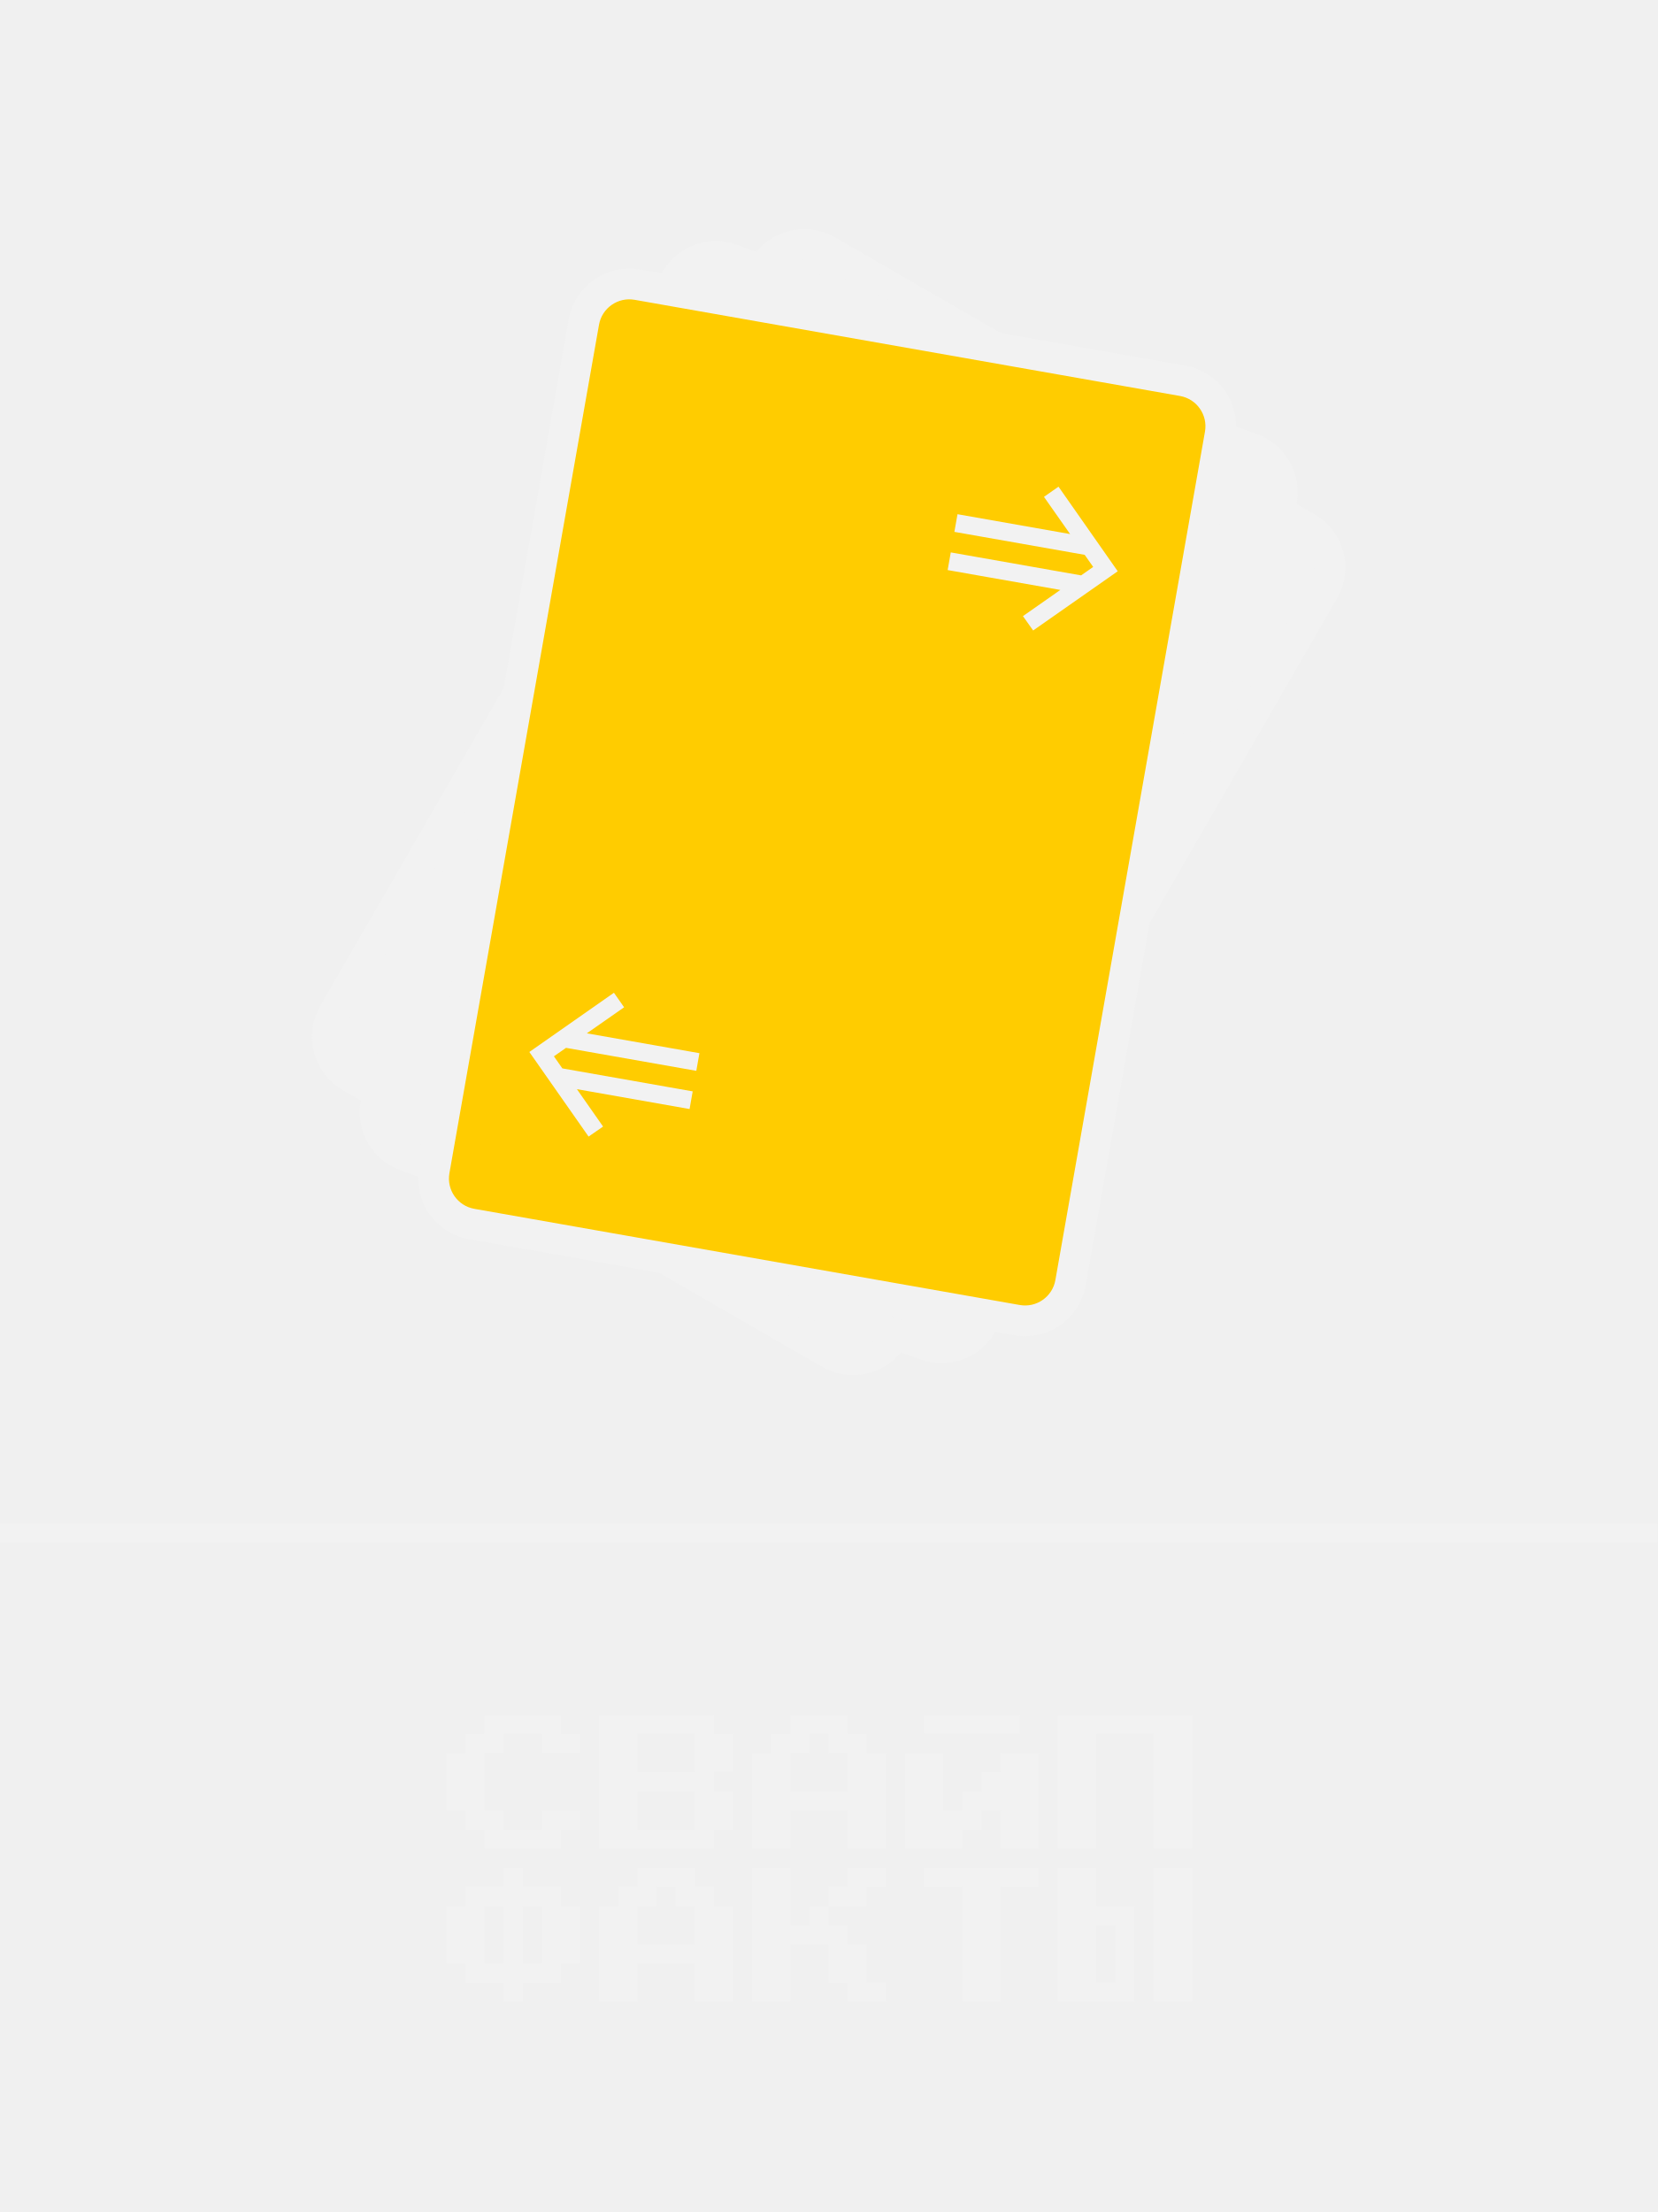
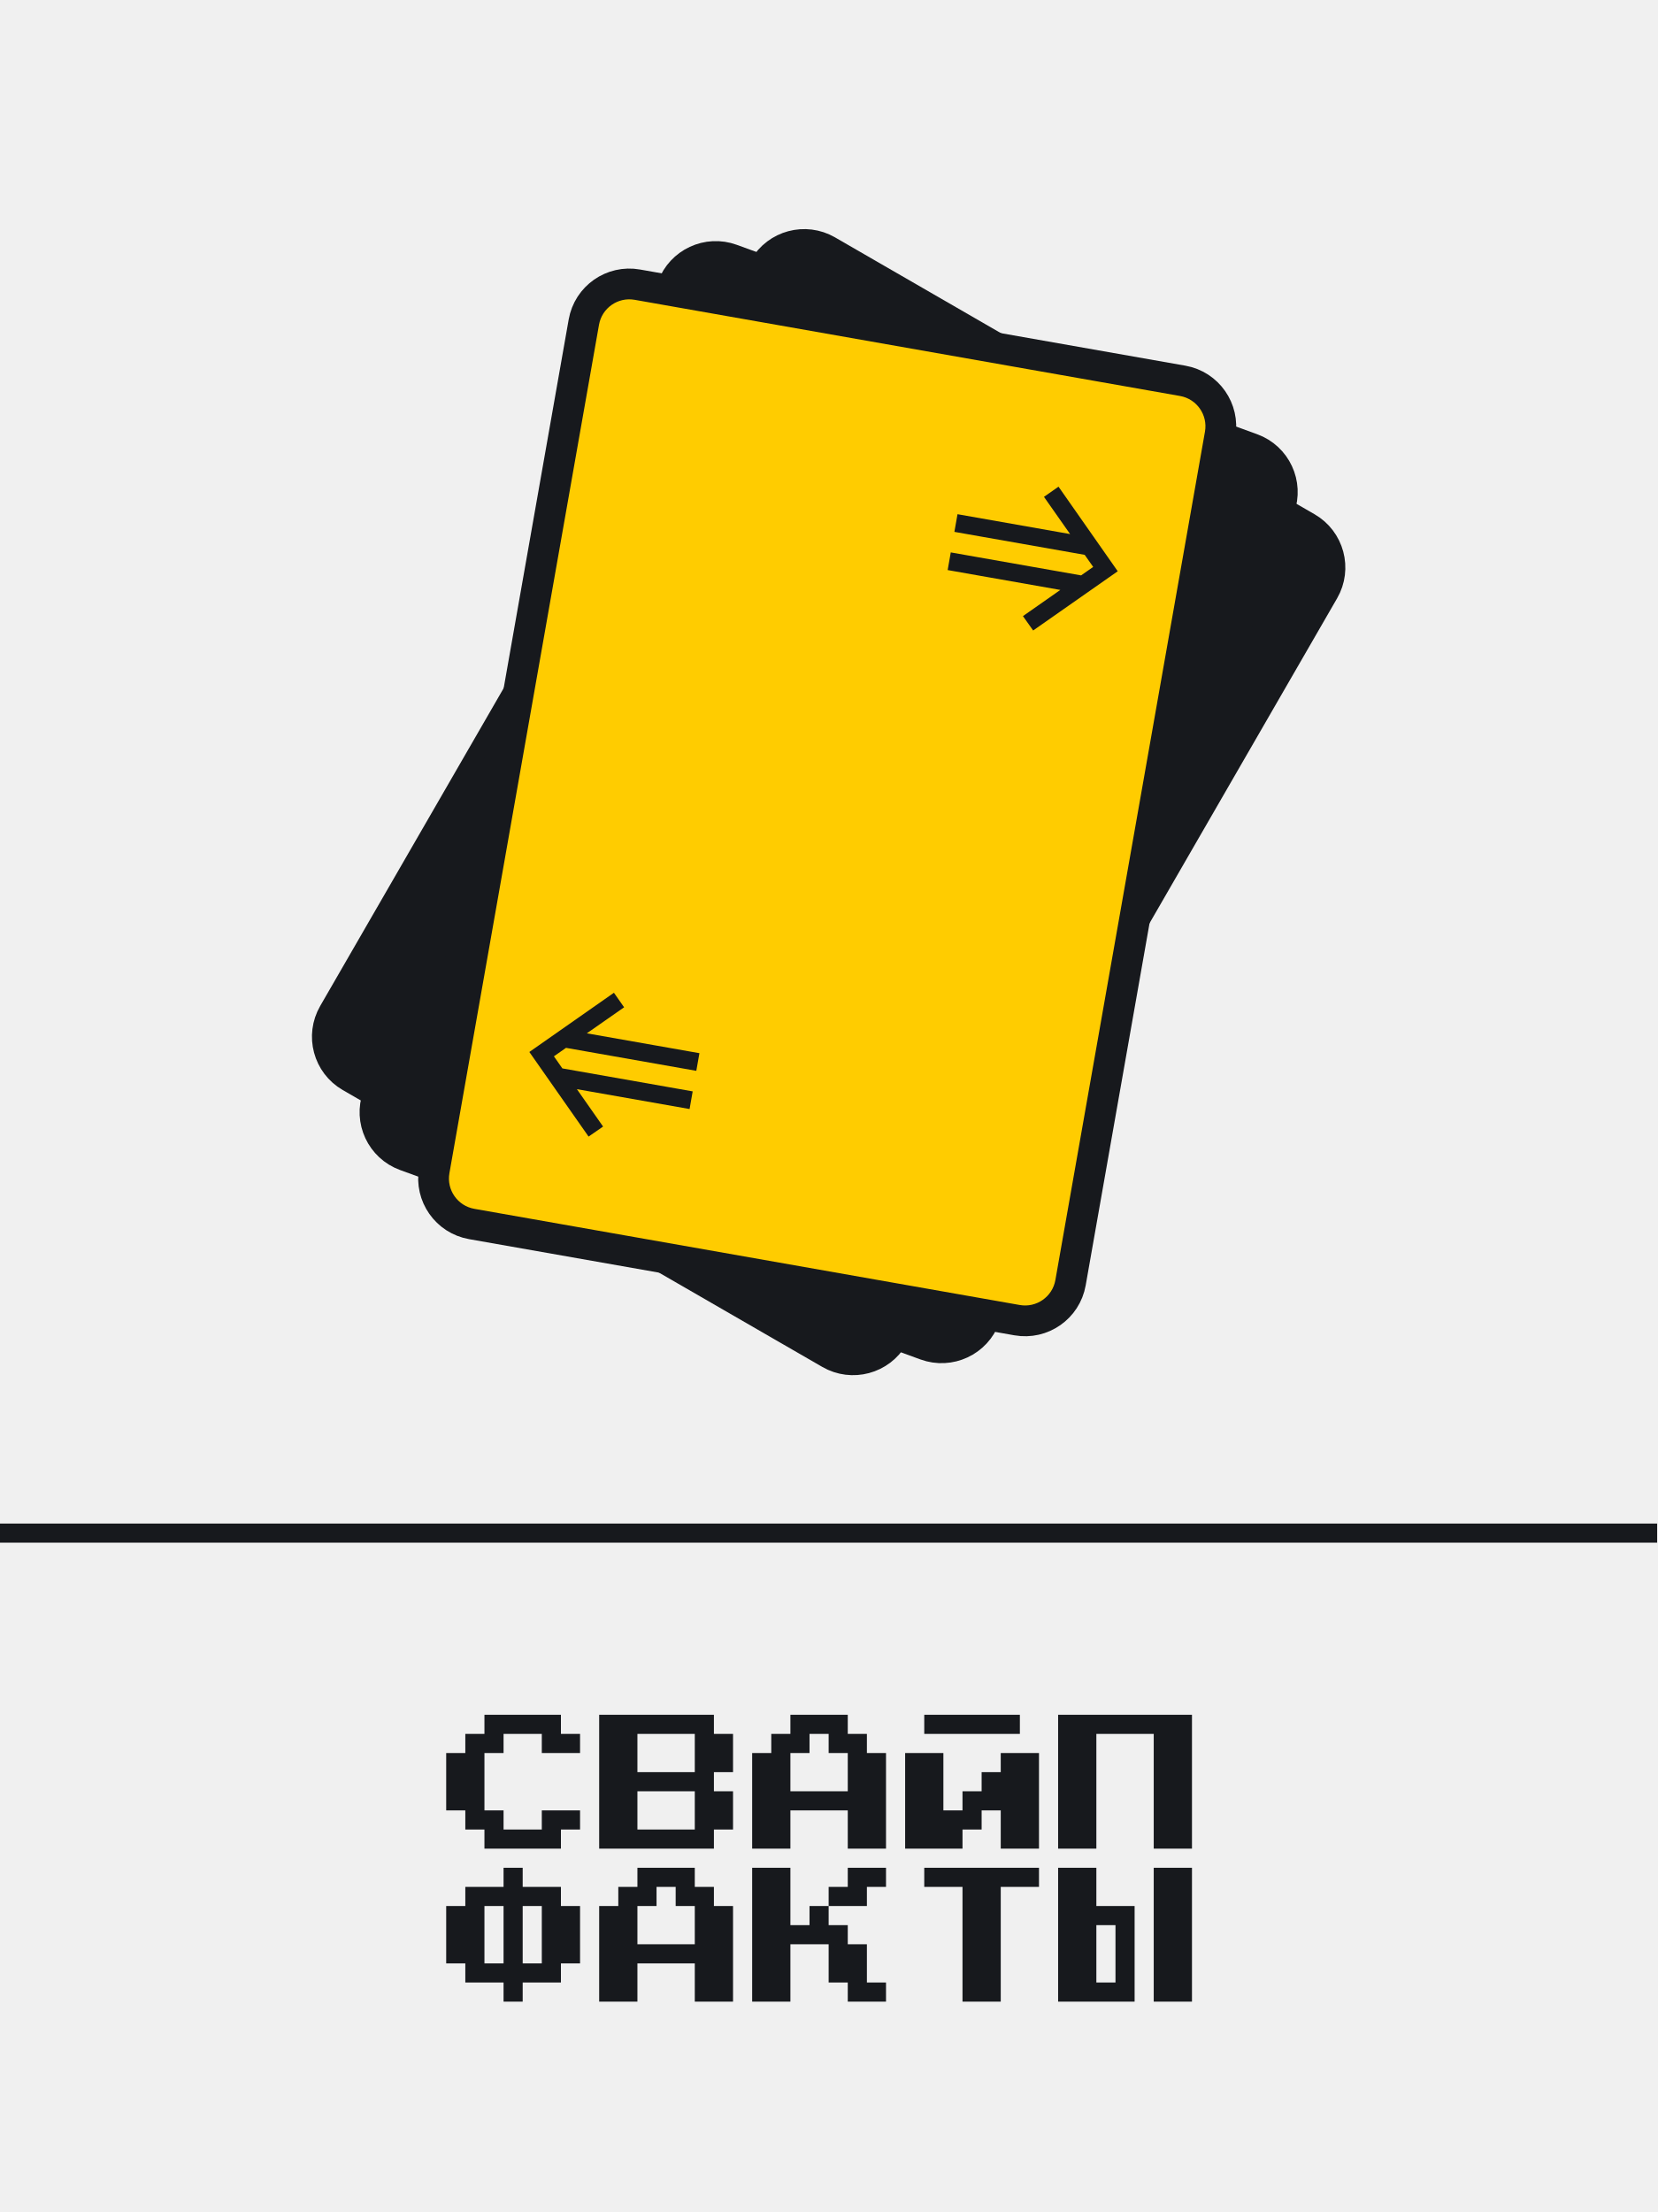
<svg xmlns="http://www.w3.org/2000/svg" width="260" height="347" viewBox="0 0 260 347" fill="none">
-   <mask id="path-2-inside-1_703_311" fill="white">
+   <mask id="path-2-inside-1_716_81" fill="white">
    <path d="M0 239H260V347H0V239Z" />
  </mask>
-   <path d="M0 242H260V236H0V242Z" fill="#F2F2F2" mask="url(#path-2-inside-1_703_311)" />
-   <path d="M76 290V287H73V284H70V275H73V272H76V269H88V272H91V275H85V272H79V275H76V284H79V287H85V284H91V287H88V290H76ZM94 290V269H112V272H115V278H112V281H115V287H112V290H94ZM100 278H109V272H100V278ZM100 287H109V281H100V287ZM118 290V275H121V272H124V269H133V272H136V275H139V290H133V284H124V290H118ZM124 281H133V275H130V272H127V275H124V281ZM145 272V269H160V272H145ZM142 290V275H148V284H151V281H154V278H157V275H163V290H157V284H154V287H151V290H142ZM166 290V269H187V290H181V272H172V290H166ZM79 314V311H73V308H70V299H73V296H79V293H82V296H88V299H91V308H88V311H82V314H79ZM76 308H79V299H76V308ZM82 308H85V299H82V308ZM94 314V299H97V296H100V293H109V296H112V299H115V314H109V308H100V314H94ZM100 305H109V299H106V296H103V299H100V305ZM127 299H130V302H133V305H136V311H139V314H133V311H130V305H124V314H118V293H124V302H127V299ZM139 293V296H136V299H130V296H133V293H139ZM151 314V296H145V293H163V296H157V314H151ZM166 314V293H172V299H178V314H166ZM181 314V293H187V314H181ZM172 311H175V302H172V311Z" fill="#F2F2F2" />
-   <rect x="123.517" y="35.703" width="101.36" height="149.626" rx="7.24" transform="rotate(30 123.517 35.7033)" fill="#F2F2F2" stroke="#F2F2F2" stroke-width="4.827" />
-   <rect x="107.964" y="38.198" width="101.36" height="149.626" rx="7.24" transform="rotate(20 107.964 38.1984)" fill="#F2F2F2" stroke="#F2F2F2" stroke-width="4.827" />
-   <rect x="92.853" y="43.398" width="101.36" height="149.626" rx="7.24" transform="rotate(10 92.8534 43.3979)" fill="#FFCC00" stroke="#F2F2F2" stroke-width="4.827" />
-   <path d="M92.337 178.296L83.045 165.026L96.315 155.735L97.912 158.015L86.898 165.706L94.613 176.724L92.337 178.296ZM88.517 170.509L86.236 167.25L108.671 171.206L108.183 173.976L88.517 170.509ZM86.804 164.027L90.062 161.746L109.728 165.214L109.239 167.983L86.804 164.027Z" fill="#F2F2F2" />
-   <path d="M162.083 98.906L160.482 96.65L171.501 88.935L163.781 77.942L166.062 76.345L175.353 89.614L162.083 98.906ZM148.671 89.427L149.159 86.657L171.594 90.613L168.336 92.894L148.671 89.427ZM149.727 83.434L150.216 80.664L169.881 84.132L172.162 87.39L149.727 83.434Z" fill="#F2F2F2" />
+   <path d="M0 242H260V236H0V242Z" fill="#17191D" mask="url(#path-2-inside-1_716_81)" />
+   <path d="M76 290V287H73V284H70V275H73V272H76V269H88V272H91V275H85V272H79V275H76V284H79V287H85V284H91V287H88V290H76ZM94 290V269H112V272H115V278H112V281H115V287H112V290H94ZM100 278H109V272H100V278ZM100 287H109V281H100V287ZM118 290V275H121V272H124V269H133V272H136V275H139V290H133V284H124V290H118ZM124 281H133V275H130V272H127V275H124V281ZM145 272V269H160V272H145ZM142 290V275H148V284H151V281H154V278H157V275H163V290H157V284H154V287H151V290H142ZM166 290V269H187V290H181V272H172V290H166ZM79 314V311H73V308H70V299H73V296H79V293H82V296H88V299H91V308H88V311H82V314H79ZM76 308H79V299H76V308ZM82 308H85V299H82V308ZM94 314V299H97V296H100V293H109V296H112V299H115V314H109V308H100V314H94ZM100 305H109V299H106V296H103V299H100V305ZM127 299H130V302H133V305H136V311H139V314H133V311H130V305H124V314H118V293H124V302H127V299ZM139 293V296H136V299H130V296H133V293H139ZM151 314V296H145V293H163V296H157V314H151ZM166 314V293H172V299H178V314H166ZM181 314V293H187V314H181ZM172 311H175V302H172V311Z" fill="#17191D" />
+   <rect x="123.517" y="35.703" width="101.36" height="149.626" rx="7.24" transform="rotate(30 123.517 35.7033)" fill="#17191D" stroke="#17191D" stroke-width="4.827" />
+   <rect x="107.964" y="38.198" width="101.36" height="149.626" rx="7.24" transform="rotate(20 107.964 38.1984)" fill="#17191D" stroke="#17191D" stroke-width="4.827" />
+   <rect x="92.853" y="43.398" width="101.36" height="149.626" rx="7.24" transform="rotate(10 92.8534 43.3979)" fill="#FFCC00" stroke="#17191D" stroke-width="4.827" />
+   <path d="M92.337 178.296L83.045 165.026L96.315 155.735L97.912 158.015L86.898 165.706L94.613 176.724L92.337 178.296ZM88.517 170.509L86.236 167.25L108.671 171.206L108.183 173.976L88.517 170.509ZM86.804 164.027L90.062 161.746L109.728 165.214L109.239 167.983L86.804 164.027Z" fill="#17191D" />
+   <path d="M162.083 98.906L160.482 96.65L171.501 88.935L163.781 77.942L166.062 76.345L175.353 89.614L162.083 98.906ZM148.671 89.427L149.159 86.657L171.594 90.613L168.336 92.894L148.671 89.427ZM149.727 83.434L150.216 80.664L169.881 84.132L172.162 87.39L149.727 83.434Z" fill="#17191D" />
</svg>
